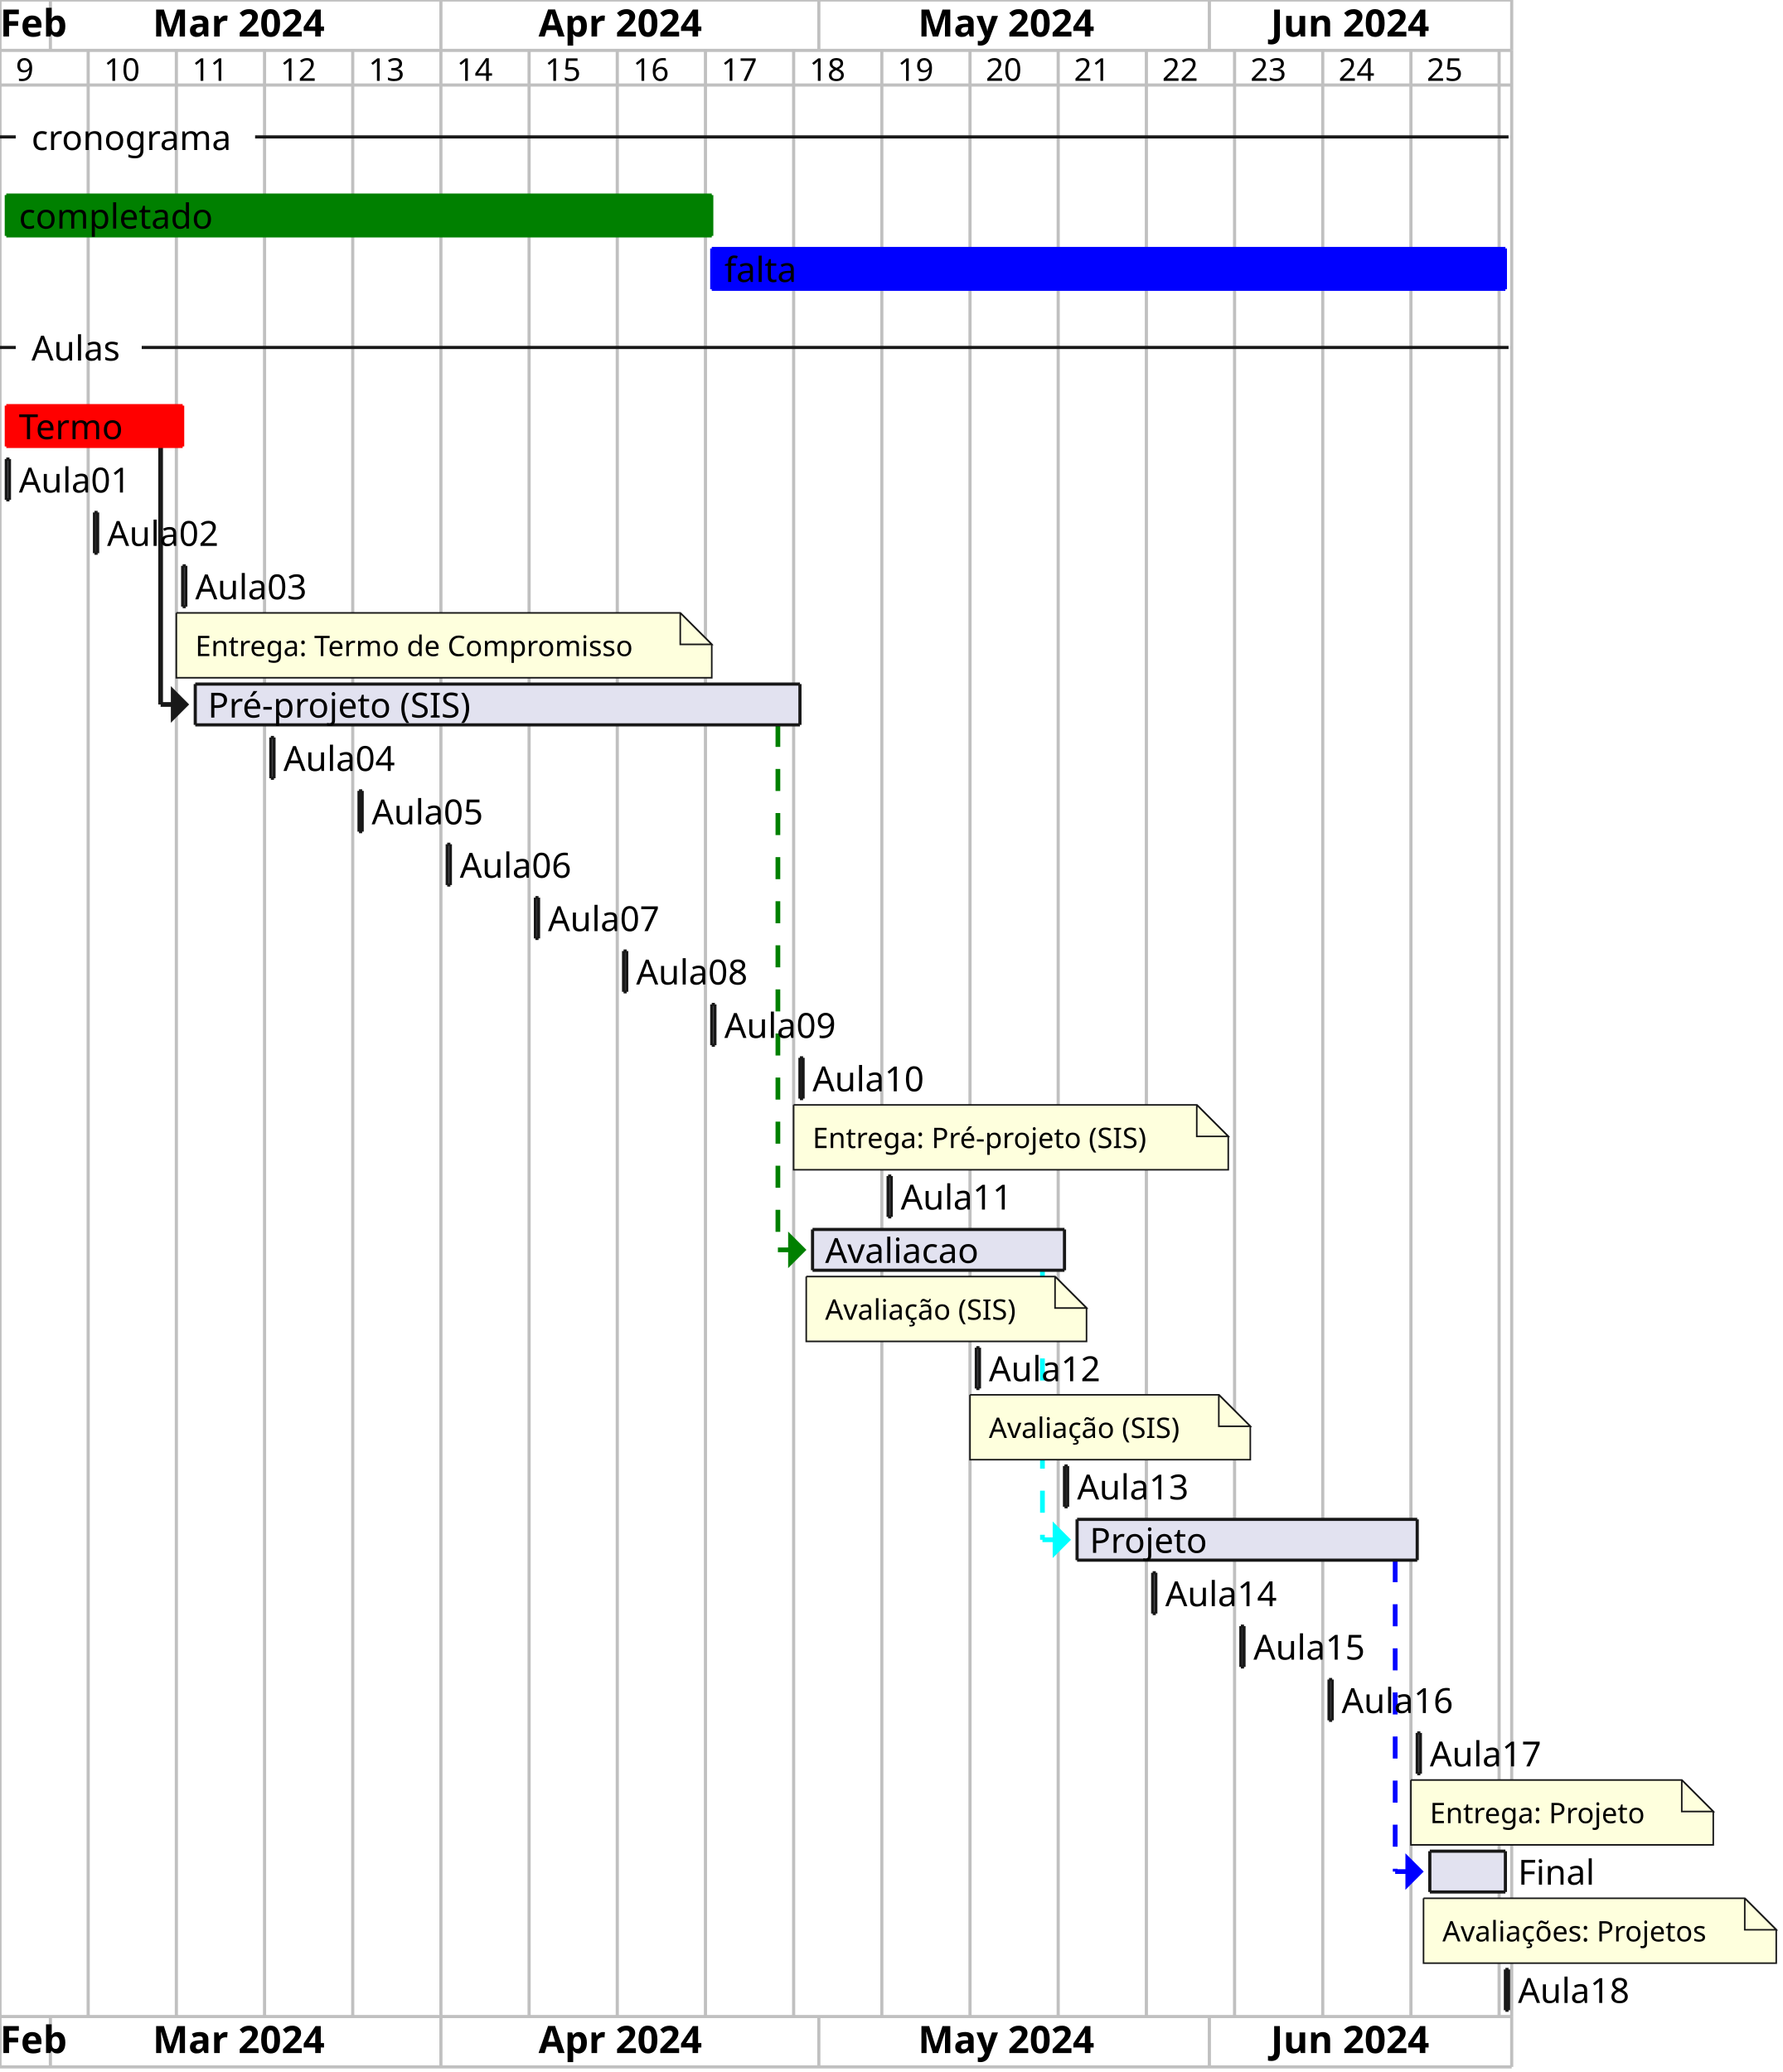
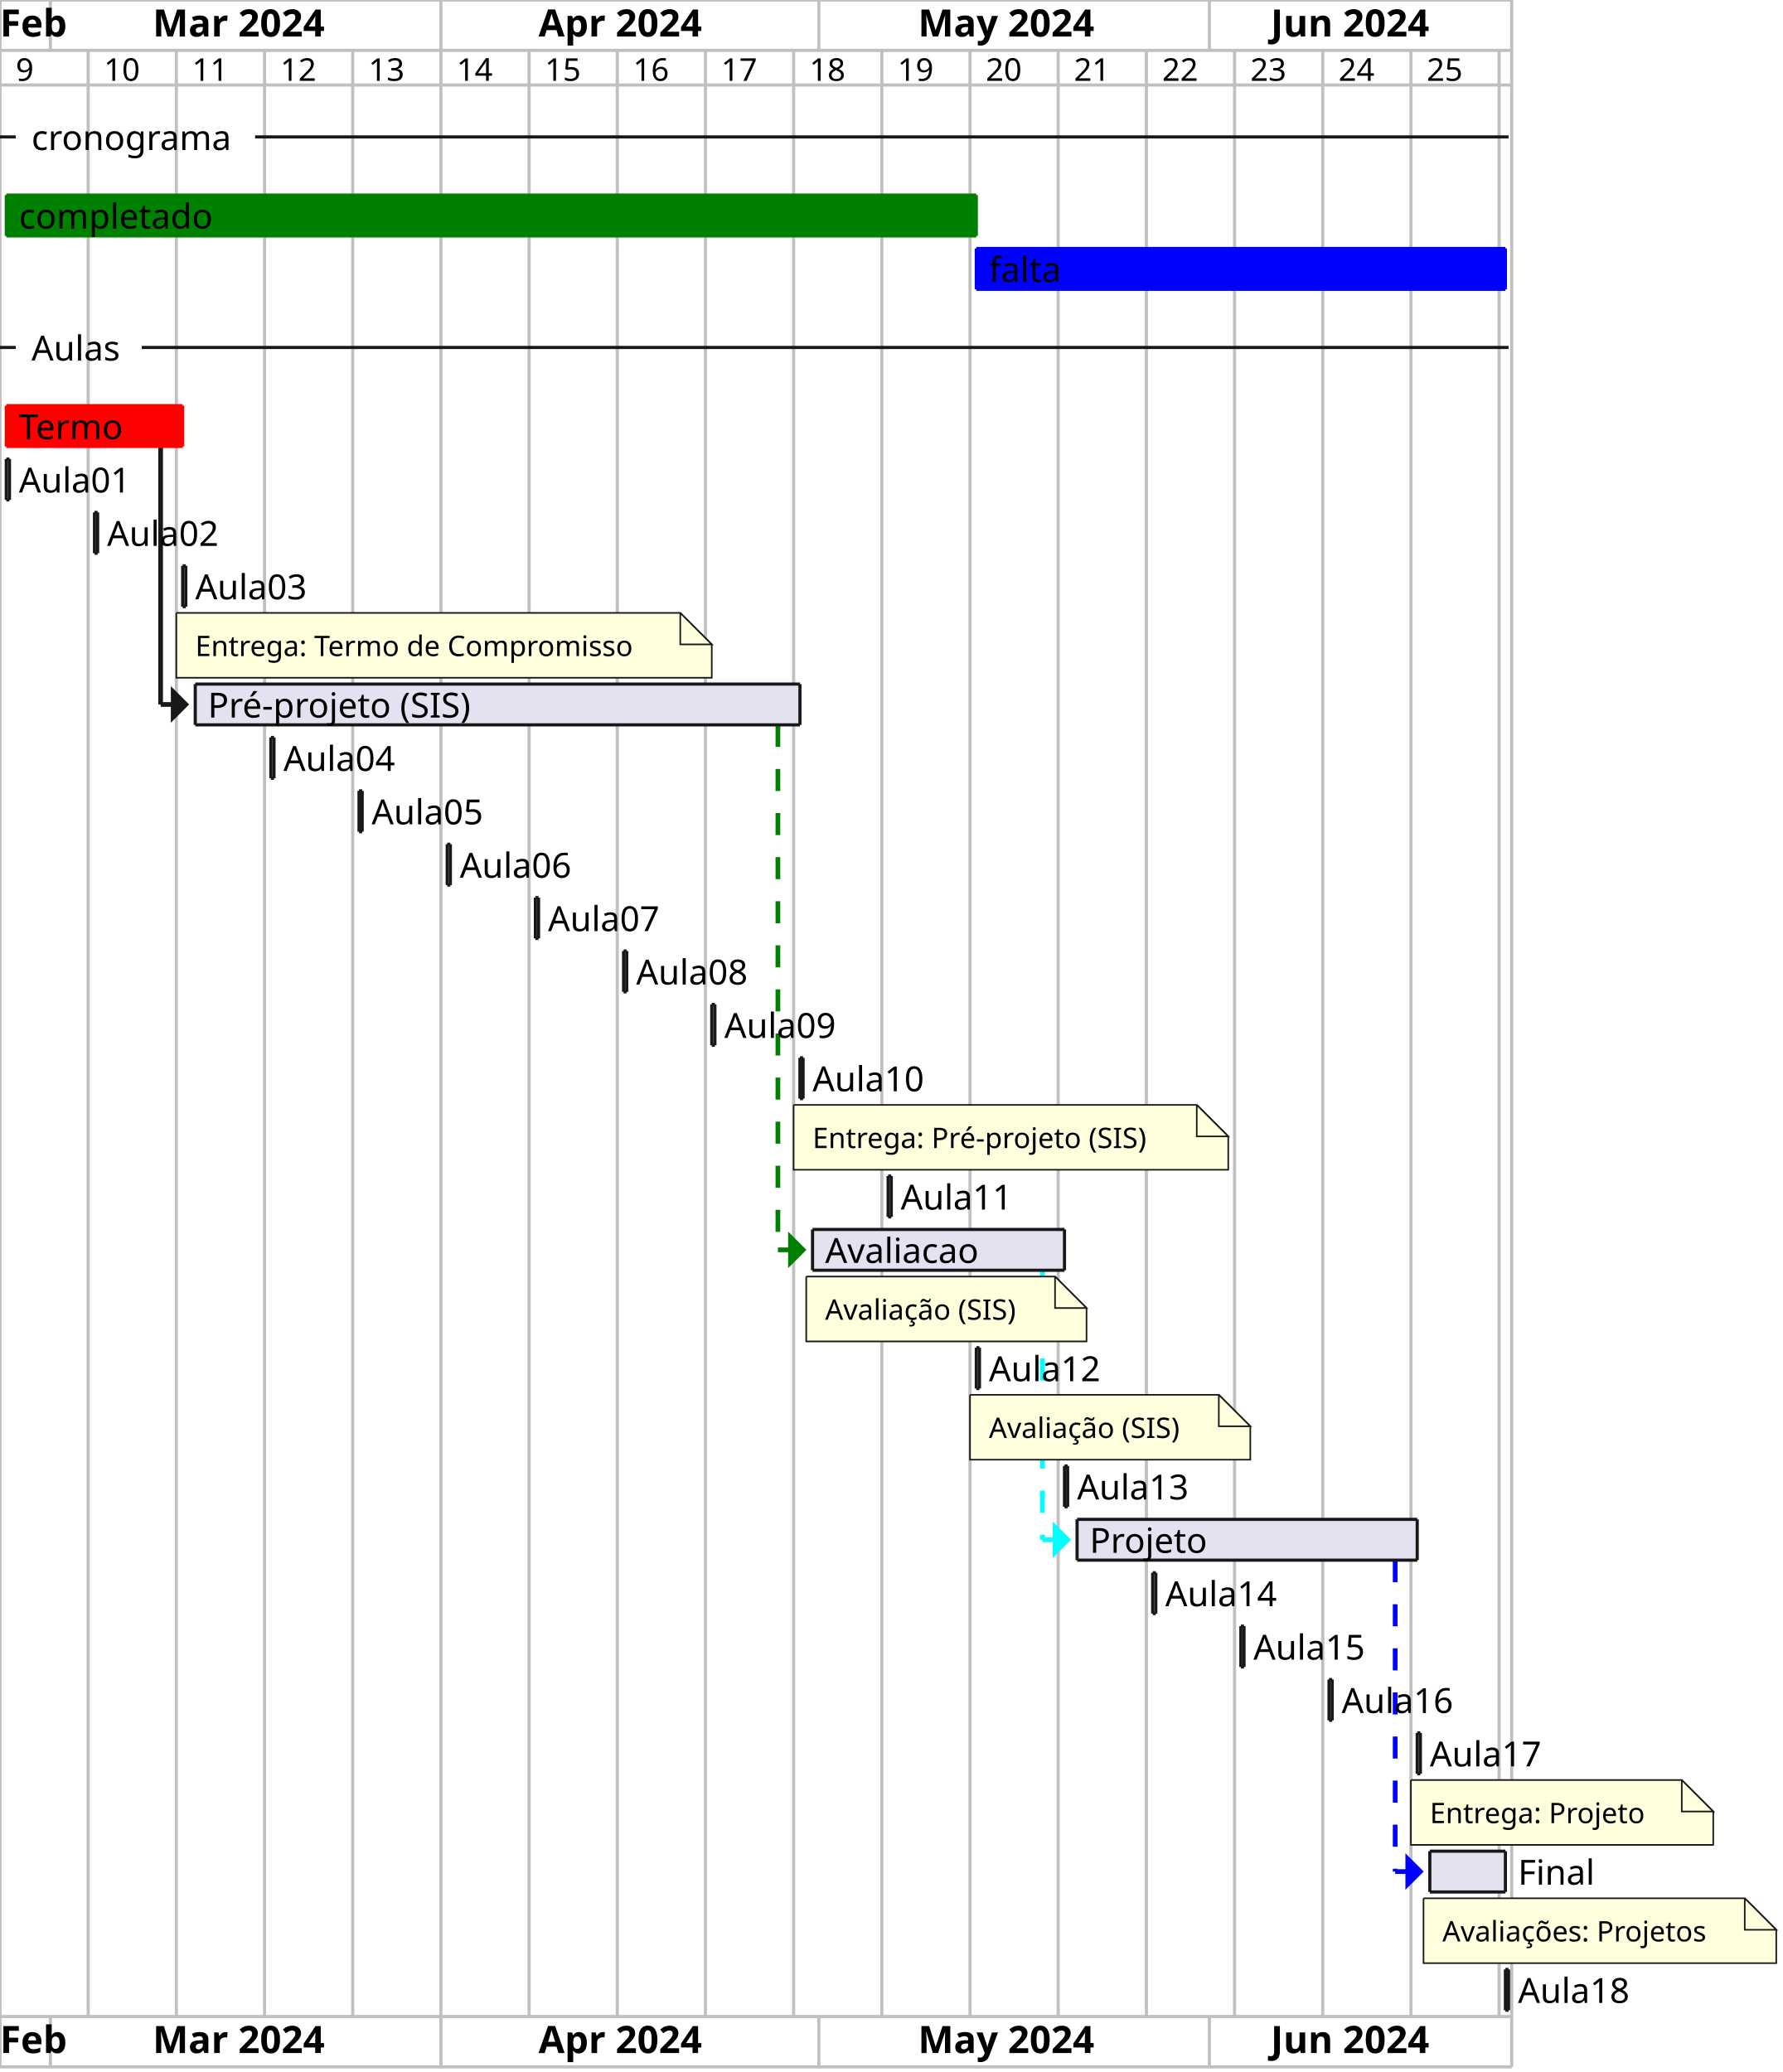
<svg xmlns="http://www.w3.org/2000/svg" contentStyleType="text/css" height="658px" preserveAspectRatio="none" style="width:566px;height:658px;background:#FFFFFF;" version="1.1" viewBox="0 0 566 658" width="566px" zoomAndPan="magnify">
  <defs />
  <g>
    <text fill="#000000" font-family="sans-serif" font-size="10" lengthAdjust="spacing" textLength="6" x="5" y="25.668">9</text>
    <text fill="#000000" font-family="sans-serif" font-size="10" lengthAdjust="spacing" textLength="12" x="33" y="25.668">10</text>
    <text fill="#000000" font-family="sans-serif" font-size="10" lengthAdjust="spacing" textLength="12" x="61" y="25.668">11</text>
    <text fill="#000000" font-family="sans-serif" font-size="10" lengthAdjust="spacing" textLength="12" x="89" y="25.668">12</text>
    <text fill="#000000" font-family="sans-serif" font-size="10" lengthAdjust="spacing" textLength="12" x="117" y="25.668">13</text>
    <text fill="#000000" font-family="sans-serif" font-size="10" lengthAdjust="spacing" textLength="12" x="145" y="25.668">14</text>
    <text fill="#000000" font-family="sans-serif" font-size="10" lengthAdjust="spacing" textLength="12" x="173" y="25.668">15</text>
    <text fill="#000000" font-family="sans-serif" font-size="10" lengthAdjust="spacing" textLength="12" x="201" y="25.668">16</text>
    <text fill="#000000" font-family="sans-serif" font-size="10" lengthAdjust="spacing" textLength="12" x="229" y="25.668">17</text>
    <text fill="#000000" font-family="sans-serif" font-size="10" lengthAdjust="spacing" textLength="12" x="257" y="25.668">18</text>
    <text fill="#000000" font-family="sans-serif" font-size="10" lengthAdjust="spacing" textLength="12" x="285" y="25.668">19</text>
    <text fill="#000000" font-family="sans-serif" font-size="10" lengthAdjust="spacing" textLength="12" x="313" y="25.668">20</text>
    <text fill="#000000" font-family="sans-serif" font-size="10" lengthAdjust="spacing" textLength="12" x="341" y="25.668">21</text>
    <text fill="#000000" font-family="sans-serif" font-size="10" lengthAdjust="spacing" textLength="12" x="369" y="25.668">22</text>
    <text fill="#000000" font-family="sans-serif" font-size="10" lengthAdjust="spacing" textLength="12" x="397" y="25.668">23</text>
    <text fill="#000000" font-family="sans-serif" font-size="10" lengthAdjust="spacing" textLength="12" x="425" y="25.668">24</text>
    <text fill="#000000" font-family="sans-serif" font-size="10" lengthAdjust="spacing" textLength="12" x="453" y="25.668">25</text>
    <line style="stroke:#C0C0C0;stroke-width:1.0;" x1="0" x2="0" y1="16" y2="640.385" />
    <line style="stroke:#C0C0C0;stroke-width:1.0;" x1="28" x2="28" y1="16" y2="640.385" />
    <line style="stroke:#C0C0C0;stroke-width:1.0;" x1="56" x2="56" y1="16" y2="640.385" />
    <line style="stroke:#C0C0C0;stroke-width:1.0;" x1="84" x2="84" y1="16" y2="640.385" />
    <line style="stroke:#C0C0C0;stroke-width:1.0;" x1="112" x2="112" y1="16" y2="640.385" />
    <line style="stroke:#C0C0C0;stroke-width:1.0;" x1="140" x2="140" y1="16" y2="640.385" />
    <line style="stroke:#C0C0C0;stroke-width:1.0;" x1="168" x2="168" y1="16" y2="640.385" />
    <line style="stroke:#C0C0C0;stroke-width:1.0;" x1="196" x2="196" y1="16" y2="640.385" />
    <line style="stroke:#C0C0C0;stroke-width:1.0;" x1="224" x2="224" y1="16" y2="640.385" />
    <line style="stroke:#C0C0C0;stroke-width:1.0;" x1="252" x2="252" y1="16" y2="640.385" />
    <line style="stroke:#C0C0C0;stroke-width:1.0;" x1="280" x2="280" y1="16" y2="640.385" />
    <line style="stroke:#C0C0C0;stroke-width:1.0;" x1="308" x2="308" y1="16" y2="640.385" />
    <line style="stroke:#C0C0C0;stroke-width:1.0;" x1="336" x2="336" y1="16" y2="640.385" />
    <line style="stroke:#C0C0C0;stroke-width:1.0;" x1="364" x2="364" y1="16" y2="640.385" />
    <line style="stroke:#C0C0C0;stroke-width:1.0;" x1="392" x2="392" y1="16" y2="640.385" />
    <line style="stroke:#C0C0C0;stroke-width:1.0;" x1="420" x2="420" y1="16" y2="640.385" />
    <line style="stroke:#C0C0C0;stroke-width:1.0;" x1="448" x2="448" y1="16" y2="640.385" />
    <line style="stroke:#C0C0C0;stroke-width:1.0;" x1="476" x2="476" y1="16" y2="640.385" />
    <line style="stroke:#C0C0C0;stroke-width:1.0;" x1="480" x2="480" y1="16" y2="640.385" />
    <line style="stroke:#C0C0C0;stroke-width:1.0;" x1="0" x2="0" y1="0" y2="16" />
    <line style="stroke:#C0C0C0;stroke-width:1.0;" x1="16" x2="16" y1="0" y2="16" />
    <text fill="#000000" font-family="sans-serif" font-size="12" font-weight="bold" lengthAdjust="spacing" textLength="22" x="0" y="11.602">Feb</text>
    <line style="stroke:#C0C0C0;stroke-width:1.0;" x1="140" x2="140" y1="0" y2="16" />
    <text fill="#000000" font-family="sans-serif" font-size="12" font-weight="bold" lengthAdjust="spacing" textLength="59" x="48.5" y="11.602">Mar 2024</text>
    <line style="stroke:#C0C0C0;stroke-width:1.0;" x1="260" x2="260" y1="0" y2="16" />
    <text fill="#000000" font-family="sans-serif" font-size="12" font-weight="bold" lengthAdjust="spacing" textLength="58" x="171" y="11.602">Apr 2024</text>
    <line style="stroke:#C0C0C0;stroke-width:1.0;" x1="384" x2="384" y1="0" y2="16" />
    <text fill="#000000" font-family="sans-serif" font-size="12" font-weight="bold" lengthAdjust="spacing" textLength="61" x="291.5" y="11.602">May 2024</text>
    <line style="stroke:#C0C0C0;stroke-width:1.0;" x1="480" x2="480" y1="0" y2="16" />
    <text fill="#000000" font-family="sans-serif" font-size="12" font-weight="bold" lengthAdjust="spacing" textLength="57" x="403.5" y="11.602">Jun 2024</text>
    <line style="stroke:#C0C0C0;stroke-width:1.0;" x1="0" x2="480" y1="0" y2="0" />
    <line style="stroke:#C0C0C0;stroke-width:1.0;" x1="0" x2="480" y1="16" y2="16" />
    <line style="stroke:#C0C0C0;stroke-width:1.0;" x1="0" x2="480" y1="27" y2="27" />
    <line style="stroke:#181818;stroke-width:1.5;" x1="51" x2="51" y1="141.775" y2="223.718" />
    <line style="stroke:#181818;stroke-width:1.5;" x1="51" x2="59" y1="223.718" y2="223.718" />
    <polygon fill="#181818" points="55,219.718,55,223.718,55,227.718,59,223.718" style="stroke:#181818;stroke-width:1.5;" />
    <line style="stroke:#008000;stroke-width:1.5;stroke-dasharray:7.0,7.0;" x1="247" x2="247" y1="230.195" y2="396.913" />
    <line style="stroke:#008000;stroke-width:1.5;stroke-dasharray:7.0,7.0;" x1="247" x2="255" y1="396.913" y2="396.913" />
    <polygon fill="#008000" points="251,392.913,251,396.913,251,400.913,255,396.913" style="stroke:#008000;stroke-width:1.5;" />
    <line style="stroke:#00FFFF;stroke-width:1.5;stroke-dasharray:7.0,7.0;" x1="331" x2="331" y1="403.391" y2="488.978" />
    <line style="stroke:#00FFFF;stroke-width:1.5;stroke-dasharray:7.0,7.0;" x1="331" x2="339" y1="488.978" y2="488.978" />
    <polygon fill="#00FFFF" points="335,484.978,335,488.978,335,492.978,339,488.978" style="stroke:#00FFFF;stroke-width:1.5;" />
    <line style="stroke:#0000FF;stroke-width:1.5;stroke-dasharray:7.0,7.0;" x1="443" x2="443" y1="495.455" y2="594.352" />
    <line style="stroke:#0000FF;stroke-width:1.5;stroke-dasharray:7.0,7.0;" x1="443" x2="451" y1="594.352" y2="594.352" />
    <polygon fill="#0000FF" points="447,590.352,447,594.352,447,598.352,451,594.352" style="stroke:#0000FF;stroke-width:1.5;" />
    <line style="stroke:#181818;stroke-width:1.0;" x1="0" x2="5" y1="43.477" y2="43.477" />
    <line style="stroke:#181818;stroke-width:1.0;" x1="81" x2="479" y1="43.477" y2="43.477" />
-     <rect fill="#008000" height="12.955" style="stroke:none;stroke-width:1.0;" width="224" x="2" y="61.955" />
-     <line style="stroke:#008000;stroke-width:1.0;" x1="2" x2="226" y1="61.955" y2="61.955" />
-     <line style="stroke:#008000;stroke-width:1.0;" x1="2" x2="226" y1="74.91" y2="74.91" />
+     <rect fill="#008000" height="12.955" style="stroke:none;stroke-width:1.0;" width="308" x="2" y="61.955" />
+     <line style="stroke:#008000;stroke-width:1.0;" x1="2" x2="310" y1="61.955" y2="61.955" />
+     <line style="stroke:#008000;stroke-width:1.0;" x1="2" x2="310" y1="74.91" y2="74.91" />
    <line style="stroke:#008000;stroke-width:1.0;" x1="2" x2="2" y1="61.955" y2="74.91" />
-     <line style="stroke:#008000;stroke-width:1.0;" x1="226" x2="226" y1="61.955" y2="74.91" />
-     <rect fill="#0000FF" height="12.955" style="stroke:none;stroke-width:1.0;" width="252" x="226" y="78.91" />
-     <line style="stroke:#0000FF;stroke-width:1.0;" x1="226" x2="478" y1="78.91" y2="78.91" />
-     <line style="stroke:#0000FF;stroke-width:1.0;" x1="226" x2="478" y1="91.865" y2="91.865" />
-     <line style="stroke:#0000FF;stroke-width:1.0;" x1="226" x2="226" y1="78.91" y2="91.865" />
+     <line style="stroke:#008000;stroke-width:1.0;" x1="310" x2="310" y1="61.955" y2="74.91" />
+     <rect fill="#0000FF" height="12.955" style="stroke:none;stroke-width:1.0;" width="168" x="310" y="78.91" />
+     <line style="stroke:#0000FF;stroke-width:1.0;" x1="310" x2="478" y1="78.91" y2="78.91" />
+     <line style="stroke:#0000FF;stroke-width:1.0;" x1="310" x2="478" y1="91.865" y2="91.865" />
+     <line style="stroke:#0000FF;stroke-width:1.0;" x1="310" x2="310" y1="78.91" y2="91.865" />
    <line style="stroke:#0000FF;stroke-width:1.0;" x1="478" x2="478" y1="78.91" y2="91.865" />
    <line style="stroke:#181818;stroke-width:1.0;" x1="0" x2="5" y1="110.343" y2="110.343" />
    <line style="stroke:#181818;stroke-width:1.0;" x1="45" x2="479" y1="110.343" y2="110.343" />
    <rect fill="#FF0000" height="12.955" style="stroke:none;stroke-width:1.0;" width="56" x="2" y="128.82" />
    <line style="stroke:#FF0000;stroke-width:1.0;" x1="2" x2="58" y1="128.82" y2="128.82" />
    <line style="stroke:#FF0000;stroke-width:1.0;" x1="2" x2="58" y1="141.775" y2="141.775" />
    <line style="stroke:#FF0000;stroke-width:1.0;" x1="2" x2="2" y1="128.82" y2="141.775" />
    <line style="stroke:#FF0000;stroke-width:1.0;" x1="58" x2="58" y1="128.82" y2="141.775" />
    <rect fill="#E2E2F0" height="12.955" style="stroke:none;stroke-width:1.0;" width="1" x="2" y="145.775" />
    <line style="stroke:#181818;stroke-width:1.0;" x1="2" x2="3" y1="145.775" y2="145.775" />
    <line style="stroke:#181818;stroke-width:1.0;" x1="2" x2="3" y1="158.731" y2="158.731" />
    <line style="stroke:#181818;stroke-width:1.0;" x1="2" x2="2" y1="145.775" y2="158.731" />
    <line style="stroke:#181818;stroke-width:1.0;" x1="3" x2="3" y1="145.775" y2="158.731" />
    <rect fill="#E2E2F0" height="12.955" style="stroke:none;stroke-width:1.0;" width="1" x="30" y="162.731" />
    <line style="stroke:#181818;stroke-width:1.0;" x1="30" x2="31" y1="162.731" y2="162.731" />
    <line style="stroke:#181818;stroke-width:1.0;" x1="30" x2="31" y1="175.685" y2="175.685" />
    <line style="stroke:#181818;stroke-width:1.0;" x1="30" x2="30" y1="162.731" y2="175.685" />
    <line style="stroke:#181818;stroke-width:1.0;" x1="31" x2="31" y1="162.731" y2="175.685" />
    <path d="M56,194.641 L56,215.24 L226,215.24 L226,204.641 L216,194.641 L56,194.641 " fill="#FEFFDD" style="stroke:#181818;stroke-width:0.5;" />
    <path d="M216,194.641 L216,204.641 L226,204.641 L216,194.641 " fill="#FEFFDD" style="stroke:#181818;stroke-width:0.5;" />
    <text fill="#000000" font-family="sans-serif" font-size="9" lengthAdjust="spacing" textLength="149" x="62" y="208.342">Entrega: Termo de Compromisso</text>
    <rect fill="#E2E2F0" height="12.955" style="stroke:none;stroke-width:1.0;" width="1" x="58" y="179.685" />
    <line style="stroke:#181818;stroke-width:1.0;" x1="58" x2="59" y1="179.685" y2="179.685" />
    <line style="stroke:#181818;stroke-width:1.0;" x1="58" x2="59" y1="192.641" y2="192.641" />
    <line style="stroke:#181818;stroke-width:1.0;" x1="58" x2="58" y1="179.685" y2="192.641" />
    <line style="stroke:#181818;stroke-width:1.0;" x1="59" x2="59" y1="179.685" y2="192.641" />
    <rect fill="#E2E2F0" height="12.955" style="stroke:none;stroke-width:1.0;" width="192" x="62" y="217.24" />
    <line style="stroke:#181818;stroke-width:1.0;" x1="62" x2="254" y1="217.24" y2="217.24" />
    <line style="stroke:#181818;stroke-width:1.0;" x1="62" x2="254" y1="230.195" y2="230.195" />
    <line style="stroke:#181818;stroke-width:1.0;" x1="62" x2="62" y1="217.24" y2="230.195" />
    <line style="stroke:#181818;stroke-width:1.0;" x1="254" x2="254" y1="217.24" y2="230.195" />
    <rect fill="#E2E2F0" height="12.955" style="stroke:none;stroke-width:1.0;" width="1" x="86" y="234.195" />
    <line style="stroke:#181818;stroke-width:1.0;" x1="86" x2="87" y1="234.195" y2="234.195" />
    <line style="stroke:#181818;stroke-width:1.0;" x1="86" x2="87" y1="247.15" y2="247.15" />
    <line style="stroke:#181818;stroke-width:1.0;" x1="86" x2="86" y1="234.195" y2="247.15" />
    <line style="stroke:#181818;stroke-width:1.0;" x1="87" x2="87" y1="234.195" y2="247.15" />
    <rect fill="#E2E2F0" height="12.955" style="stroke:none;stroke-width:1.0;" width="1" x="114" y="251.15" />
    <line style="stroke:#181818;stroke-width:1.0;" x1="114" x2="115" y1="251.15" y2="251.15" />
    <line style="stroke:#181818;stroke-width:1.0;" x1="114" x2="115" y1="264.106" y2="264.106" />
    <line style="stroke:#181818;stroke-width:1.0;" x1="114" x2="114" y1="251.15" y2="264.106" />
    <line style="stroke:#181818;stroke-width:1.0;" x1="115" x2="115" y1="251.15" y2="264.106" />
    <rect fill="#E2E2F0" height="12.955" style="stroke:none;stroke-width:1.0;" width="1" x="142" y="268.106" />
    <line style="stroke:#181818;stroke-width:1.0;" x1="142" x2="143" y1="268.106" y2="268.106" />
    <line style="stroke:#181818;stroke-width:1.0;" x1="142" x2="143" y1="281.06" y2="281.06" />
    <line style="stroke:#181818;stroke-width:1.0;" x1="142" x2="142" y1="268.106" y2="281.06" />
    <line style="stroke:#181818;stroke-width:1.0;" x1="143" x2="143" y1="268.106" y2="281.06" />
    <rect fill="#E2E2F0" height="12.955" style="stroke:none;stroke-width:1.0;" width="1" x="170" y="285.06" />
    <line style="stroke:#181818;stroke-width:1.0;" x1="170" x2="171" y1="285.06" y2="285.06" />
    <line style="stroke:#181818;stroke-width:1.0;" x1="170" x2="171" y1="298.016" y2="298.016" />
    <line style="stroke:#181818;stroke-width:1.0;" x1="170" x2="170" y1="285.06" y2="298.016" />
    <line style="stroke:#181818;stroke-width:1.0;" x1="171" x2="171" y1="285.06" y2="298.016" />
    <rect fill="#E2E2F0" height="12.955" style="stroke:none;stroke-width:1.0;" width="1" x="198" y="302.016" />
    <line style="stroke:#181818;stroke-width:1.0;" x1="198" x2="199" y1="302.016" y2="302.016" />
    <line style="stroke:#181818;stroke-width:1.0;" x1="198" x2="199" y1="314.971" y2="314.971" />
    <line style="stroke:#181818;stroke-width:1.0;" x1="198" x2="198" y1="302.016" y2="314.971" />
    <line style="stroke:#181818;stroke-width:1.0;" x1="199" x2="199" y1="302.016" y2="314.971" />
    <rect fill="#E2E2F0" height="12.955" style="stroke:none;stroke-width:1.0;" width="1" x="226" y="318.971" />
    <line style="stroke:#181818;stroke-width:1.0;" x1="226" x2="227" y1="318.971" y2="318.971" />
    <line style="stroke:#181818;stroke-width:1.0;" x1="226" x2="227" y1="331.926" y2="331.926" />
    <line style="stroke:#181818;stroke-width:1.0;" x1="226" x2="226" y1="318.971" y2="331.926" />
    <line style="stroke:#181818;stroke-width:1.0;" x1="227" x2="227" y1="318.971" y2="331.926" />
    <path d="M252,350.881 L252,371.481 L390,371.481 L390,360.881 L380,350.881 L252,350.881 " fill="#FEFFDD" style="stroke:#181818;stroke-width:0.5;" />
    <path d="M380,350.881 L380,360.881 L390,360.881 L380,350.881 " fill="#FEFFDD" style="stroke:#181818;stroke-width:0.5;" />
    <text fill="#000000" font-family="sans-serif" font-size="9" lengthAdjust="spacing" textLength="114" x="258" y="364.582">Entrega: Pré-projeto (SIS)</text>
    <rect fill="#E2E2F0" height="12.955" style="stroke:none;stroke-width:1.0;" width="1" x="254" y="335.926" />
    <line style="stroke:#181818;stroke-width:1.0;" x1="254" x2="255" y1="335.926" y2="335.926" />
    <line style="stroke:#181818;stroke-width:1.0;" x1="254" x2="255" y1="348.881" y2="348.881" />
    <line style="stroke:#181818;stroke-width:1.0;" x1="254" x2="254" y1="335.926" y2="348.881" />
    <line style="stroke:#181818;stroke-width:1.0;" x1="255" x2="255" y1="335.926" y2="348.881" />
    <rect fill="#E2E2F0" height="12.955" style="stroke:none;stroke-width:1.0;" width="1" x="282" y="373.481" />
    <line style="stroke:#181818;stroke-width:1.0;" x1="282" x2="283" y1="373.481" y2="373.481" />
    <line style="stroke:#181818;stroke-width:1.0;" x1="282" x2="283" y1="386.435" y2="386.435" />
    <line style="stroke:#181818;stroke-width:1.0;" x1="282" x2="282" y1="373.481" y2="386.435" />
    <line style="stroke:#181818;stroke-width:1.0;" x1="283" x2="283" y1="373.481" y2="386.435" />
    <path d="M256,405.391 L256,425.99 L345,425.99 L345,415.391 L335,405.391 L256,405.391 " fill="#FEFFDD" style="stroke:#181818;stroke-width:0.5;" />
    <path d="M335,405.391 L335,415.391 L345,415.391 L335,405.391 " fill="#FEFFDD" style="stroke:#181818;stroke-width:0.5;" />
    <text fill="#000000" font-family="sans-serif" font-size="9" lengthAdjust="spacing" textLength="65" x="262" y="419.092">Avaliação (SIS)</text>
    <rect fill="#E2E2F0" height="12.955" style="stroke:none;stroke-width:1.0;" width="80" x="258" y="390.435" />
    <line style="stroke:#181818;stroke-width:1.0;" x1="258" x2="338" y1="390.435" y2="390.435" />
    <line style="stroke:#181818;stroke-width:1.0;" x1="258" x2="338" y1="403.391" y2="403.391" />
    <line style="stroke:#181818;stroke-width:1.0;" x1="258" x2="258" y1="390.435" y2="403.391" />
    <line style="stroke:#181818;stroke-width:1.0;" x1="338" x2="338" y1="390.435" y2="403.391" />
    <path d="M308,442.945 L308,463.545 L397,463.545 L397,452.945 L387,442.945 L308,442.945 " fill="#FEFFDD" style="stroke:#181818;stroke-width:0.5;" />
    <path d="M387,442.945 L387,452.945 L397,452.945 L387,442.945 " fill="#FEFFDD" style="stroke:#181818;stroke-width:0.5;" />
    <text fill="#000000" font-family="sans-serif" font-size="9" lengthAdjust="spacing" textLength="65" x="314" y="456.647">Avaliação (SIS)</text>
    <rect fill="#E2E2F0" height="12.955" style="stroke:none;stroke-width:1.0;" width="1" x="310" y="427.99" />
    <line style="stroke:#181818;stroke-width:1.0;" x1="310" x2="311" y1="427.99" y2="427.99" />
    <line style="stroke:#181818;stroke-width:1.0;" x1="310" x2="311" y1="440.945" y2="440.945" />
    <line style="stroke:#181818;stroke-width:1.0;" x1="310" x2="310" y1="427.99" y2="440.945" />
    <line style="stroke:#181818;stroke-width:1.0;" x1="311" x2="311" y1="427.99" y2="440.945" />
    <rect fill="#E2E2F0" height="12.955" style="stroke:none;stroke-width:1.0;" width="1" x="338" y="465.545" />
    <line style="stroke:#181818;stroke-width:1.0;" x1="338" x2="339" y1="465.545" y2="465.545" />
    <line style="stroke:#181818;stroke-width:1.0;" x1="338" x2="339" y1="478.5" y2="478.5" />
    <line style="stroke:#181818;stroke-width:1.0;" x1="338" x2="338" y1="465.545" y2="478.5" />
    <line style="stroke:#181818;stroke-width:1.0;" x1="339" x2="339" y1="465.545" y2="478.5" />
    <rect fill="#E2E2F0" height="12.955" style="stroke:none;stroke-width:1.0;" width="108" x="342" y="482.5" />
    <line style="stroke:#181818;stroke-width:1.0;" x1="342" x2="450" y1="482.5" y2="482.5" />
    <line style="stroke:#181818;stroke-width:1.0;" x1="342" x2="450" y1="495.455" y2="495.455" />
    <line style="stroke:#181818;stroke-width:1.0;" x1="342" x2="342" y1="482.5" y2="495.455" />
    <line style="stroke:#181818;stroke-width:1.0;" x1="450" x2="450" y1="482.5" y2="495.455" />
    <rect fill="#E2E2F0" height="12.955" style="stroke:none;stroke-width:1.0;" width="1" x="366" y="499.455" />
    <line style="stroke:#181818;stroke-width:1.0;" x1="366" x2="367" y1="499.455" y2="499.455" />
    <line style="stroke:#181818;stroke-width:1.0;" x1="366" x2="367" y1="512.41" y2="512.41" />
    <line style="stroke:#181818;stroke-width:1.0;" x1="366" x2="366" y1="499.455" y2="512.41" />
    <line style="stroke:#181818;stroke-width:1.0;" x1="367" x2="367" y1="499.455" y2="512.41" />
    <rect fill="#E2E2F0" height="12.955" style="stroke:none;stroke-width:1.0;" width="1" x="394" y="516.41" />
    <line style="stroke:#181818;stroke-width:1.0;" x1="394" x2="395" y1="516.41" y2="516.41" />
    <line style="stroke:#181818;stroke-width:1.0;" x1="394" x2="395" y1="529.365" y2="529.365" />
    <line style="stroke:#181818;stroke-width:1.0;" x1="394" x2="394" y1="516.41" y2="529.365" />
    <line style="stroke:#181818;stroke-width:1.0;" x1="395" x2="395" y1="516.41" y2="529.365" />
    <rect fill="#E2E2F0" height="12.955" style="stroke:none;stroke-width:1.0;" width="1" x="422" y="533.365" />
    <line style="stroke:#181818;stroke-width:1.0;" x1="422" x2="423" y1="533.365" y2="533.365" />
    <line style="stroke:#181818;stroke-width:1.0;" x1="422" x2="423" y1="546.32" y2="546.32" />
    <line style="stroke:#181818;stroke-width:1.0;" x1="422" x2="422" y1="533.365" y2="546.32" />
    <line style="stroke:#181818;stroke-width:1.0;" x1="423" x2="423" y1="533.365" y2="546.32" />
    <path d="M448,565.275 L448,585.875 L544,585.875 L544,575.275 L534,565.275 L448,565.275 " fill="#FEFFDD" style="stroke:#181818;stroke-width:0.5;" />
    <path d="M534,565.275 L534,575.275 L544,575.275 L534,565.275 " fill="#FEFFDD" style="stroke:#181818;stroke-width:0.5;" />
    <text fill="#000000" font-family="sans-serif" font-size="9" lengthAdjust="spacing" textLength="72" x="454" y="578.977">Entrega: Projeto</text>
    <rect fill="#E2E2F0" height="12.955" style="stroke:none;stroke-width:1.0;" width="1" x="450" y="550.32" />
    <line style="stroke:#181818;stroke-width:1.0;" x1="450" x2="451" y1="550.32" y2="550.32" />
    <line style="stroke:#181818;stroke-width:1.0;" x1="450" x2="451" y1="563.275" y2="563.275" />
    <line style="stroke:#181818;stroke-width:1.0;" x1="450" x2="450" y1="550.32" y2="563.275" />
    <line style="stroke:#181818;stroke-width:1.0;" x1="451" x2="451" y1="550.32" y2="563.275" />
    <path d="M452,602.83 L452,623.43 L564,623.43 L564,612.83 L554,602.83 L452,602.83 " fill="#FEFFDD" style="stroke:#181818;stroke-width:0.5;" />
    <path d="M554,602.83 L554,612.83 L564,612.83 L554,602.83 " fill="#FEFFDD" style="stroke:#181818;stroke-width:0.5;" />
    <text fill="#000000" font-family="sans-serif" font-size="9" lengthAdjust="spacing" textLength="91" x="458" y="616.531">Avaliações: Projetos</text>
    <rect fill="#E2E2F0" height="12.955" style="stroke:none;stroke-width:1.0;" width="24" x="454" y="587.875" />
    <line style="stroke:#181818;stroke-width:1.0;" x1="454" x2="478" y1="587.875" y2="587.875" />
    <line style="stroke:#181818;stroke-width:1.0;" x1="454" x2="478" y1="600.83" y2="600.83" />
    <line style="stroke:#181818;stroke-width:1.0;" x1="454" x2="454" y1="587.875" y2="600.83" />
    <line style="stroke:#181818;stroke-width:1.0;" x1="478" x2="478" y1="587.875" y2="600.83" />
    <rect fill="#E2E2F0" height="12.955" style="stroke:none;stroke-width:1.0;" width="1" x="478" y="625.43" />
    <line style="stroke:#181818;stroke-width:1.0;" x1="478" x2="479" y1="625.43" y2="625.43" />
    <line style="stroke:#181818;stroke-width:1.0;" x1="478" x2="479" y1="638.385" y2="638.385" />
    <line style="stroke:#181818;stroke-width:1.0;" x1="478" x2="478" y1="625.43" y2="638.385" />
    <line style="stroke:#181818;stroke-width:1.0;" x1="479" x2="479" y1="625.43" y2="638.385" />
    <text fill="#000000" font-family="sans-serif" font-size="11" lengthAdjust="spacing" textLength="66" x="10" y="47.635">cronograma</text>
    <text fill="#000000" font-family="sans-serif" font-size="11" lengthAdjust="spacing" textLength="63" x="6" y="72.59">completado</text>
-     <text fill="#000000" font-family="sans-serif" font-size="11" lengthAdjust="spacing" textLength="23" x="230" y="89.545">falta</text>
+     <text fill="#000000" font-family="sans-serif" font-size="11" lengthAdjust="spacing" textLength="23" x="314" y="89.545">falta</text>
    <text fill="#000000" font-family="sans-serif" font-size="11" lengthAdjust="spacing" textLength="30" x="10" y="114.5">Aulas</text>
    <text fill="#000000" font-family="sans-serif" font-size="11" lengthAdjust="spacing" textLength="35" x="6" y="139.455">Termo</text>
    <text fill="#000000" font-family="sans-serif" font-size="11" lengthAdjust="spacing" textLength="38" x="6" y="156.41">Aula01</text>
    <text fill="#000000" font-family="sans-serif" font-size="11" lengthAdjust="spacing" textLength="38" x="34" y="173.365">Aula02</text>
    <text fill="#000000" font-family="sans-serif" font-size="11" lengthAdjust="spacing" textLength="38" x="62" y="190.32">Aula03</text>
    <text fill="#000000" font-family="sans-serif" font-size="11" lengthAdjust="spacing" textLength="88" x="66" y="227.875">Pré-projeto (SIS)</text>
    <text fill="#000000" font-family="sans-serif" font-size="11" lengthAdjust="spacing" textLength="38" x="90" y="244.83">Aula04</text>
    <text fill="#000000" font-family="sans-serif" font-size="11" lengthAdjust="spacing" textLength="38" x="118" y="261.785">Aula05</text>
    <text fill="#000000" font-family="sans-serif" font-size="11" lengthAdjust="spacing" textLength="38" x="146" y="278.74">Aula06</text>
    <text fill="#000000" font-family="sans-serif" font-size="11" lengthAdjust="spacing" textLength="38" x="174" y="295.695">Aula07</text>
    <text fill="#000000" font-family="sans-serif" font-size="11" lengthAdjust="spacing" textLength="38" x="202" y="312.65">Aula08</text>
    <text fill="#000000" font-family="sans-serif" font-size="11" lengthAdjust="spacing" textLength="38" x="230" y="329.606">Aula09</text>
    <text fill="#000000" font-family="sans-serif" font-size="11" lengthAdjust="spacing" textLength="38" x="258" y="346.56">Aula10</text>
    <text fill="#000000" font-family="sans-serif" font-size="11" lengthAdjust="spacing" textLength="38" x="286" y="384.115">Aula11</text>
    <text fill="#000000" font-family="sans-serif" font-size="11" lengthAdjust="spacing" textLength="51" x="262" y="401.07">Avaliacao</text>
    <text fill="#000000" font-family="sans-serif" font-size="11" lengthAdjust="spacing" textLength="38" x="314" y="438.625">Aula12</text>
    <text fill="#000000" font-family="sans-serif" font-size="11" lengthAdjust="spacing" textLength="38" x="342" y="476.18">Aula13</text>
    <text fill="#000000" font-family="sans-serif" font-size="11" lengthAdjust="spacing" textLength="38" x="346" y="493.135">Projeto</text>
    <text fill="#000000" font-family="sans-serif" font-size="11" lengthAdjust="spacing" textLength="38" x="370" y="510.09">Aula14</text>
    <text fill="#000000" font-family="sans-serif" font-size="11" lengthAdjust="spacing" textLength="38" x="398" y="527.045">Aula15</text>
    <text fill="#000000" font-family="sans-serif" font-size="11" lengthAdjust="spacing" textLength="38" x="426" y="544">Aula16</text>
    <text fill="#000000" font-family="sans-serif" font-size="11" lengthAdjust="spacing" textLength="38" x="454" y="560.955">Aula17</text>
    <text fill="#000000" font-family="sans-serif" font-size="11" lengthAdjust="spacing" textLength="25" x="482" y="598.51">Final</text>
    <text fill="#000000" font-family="sans-serif" font-size="11" lengthAdjust="spacing" textLength="38" x="482" y="636.064">Aula18</text>
    <line style="stroke:#C0C0C0;stroke-width:1.0;" x1="0" x2="480" y1="640.385" y2="640.385" />
    <line style="stroke:#C0C0C0;stroke-width:1.0;" x1="0" x2="0" y1="640.385" y2="656.385" />
    <line style="stroke:#C0C0C0;stroke-width:1.0;" x1="16" x2="16" y1="640.385" y2="656.385" />
    <text fill="#000000" font-family="sans-serif" font-size="12" font-weight="bold" lengthAdjust="spacing" textLength="22" x="0" y="651.986">Feb</text>
    <line style="stroke:#C0C0C0;stroke-width:1.0;" x1="140" x2="140" y1="640.385" y2="656.385" />
    <text fill="#000000" font-family="sans-serif" font-size="12" font-weight="bold" lengthAdjust="spacing" textLength="59" x="48.5" y="651.986">Mar 2024</text>
    <line style="stroke:#C0C0C0;stroke-width:1.0;" x1="260" x2="260" y1="640.385" y2="656.385" />
    <text fill="#000000" font-family="sans-serif" font-size="12" font-weight="bold" lengthAdjust="spacing" textLength="58" x="171" y="651.986">Apr 2024</text>
    <line style="stroke:#C0C0C0;stroke-width:1.0;" x1="384" x2="384" y1="640.385" y2="656.385" />
    <text fill="#000000" font-family="sans-serif" font-size="12" font-weight="bold" lengthAdjust="spacing" textLength="61" x="291.5" y="651.986">May 2024</text>
    <line style="stroke:#C0C0C0;stroke-width:1.0;" x1="480" x2="480" y1="640.385" y2="656.385" />
    <text fill="#000000" font-family="sans-serif" font-size="12" font-weight="bold" lengthAdjust="spacing" textLength="57" x="403.5" y="651.986">Jun 2024</text>
    <line style="stroke:#C0C0C0;stroke-width:1.0;" x1="0" x2="480" y1="656.385" y2="656.385" />
  </g>
</svg>
